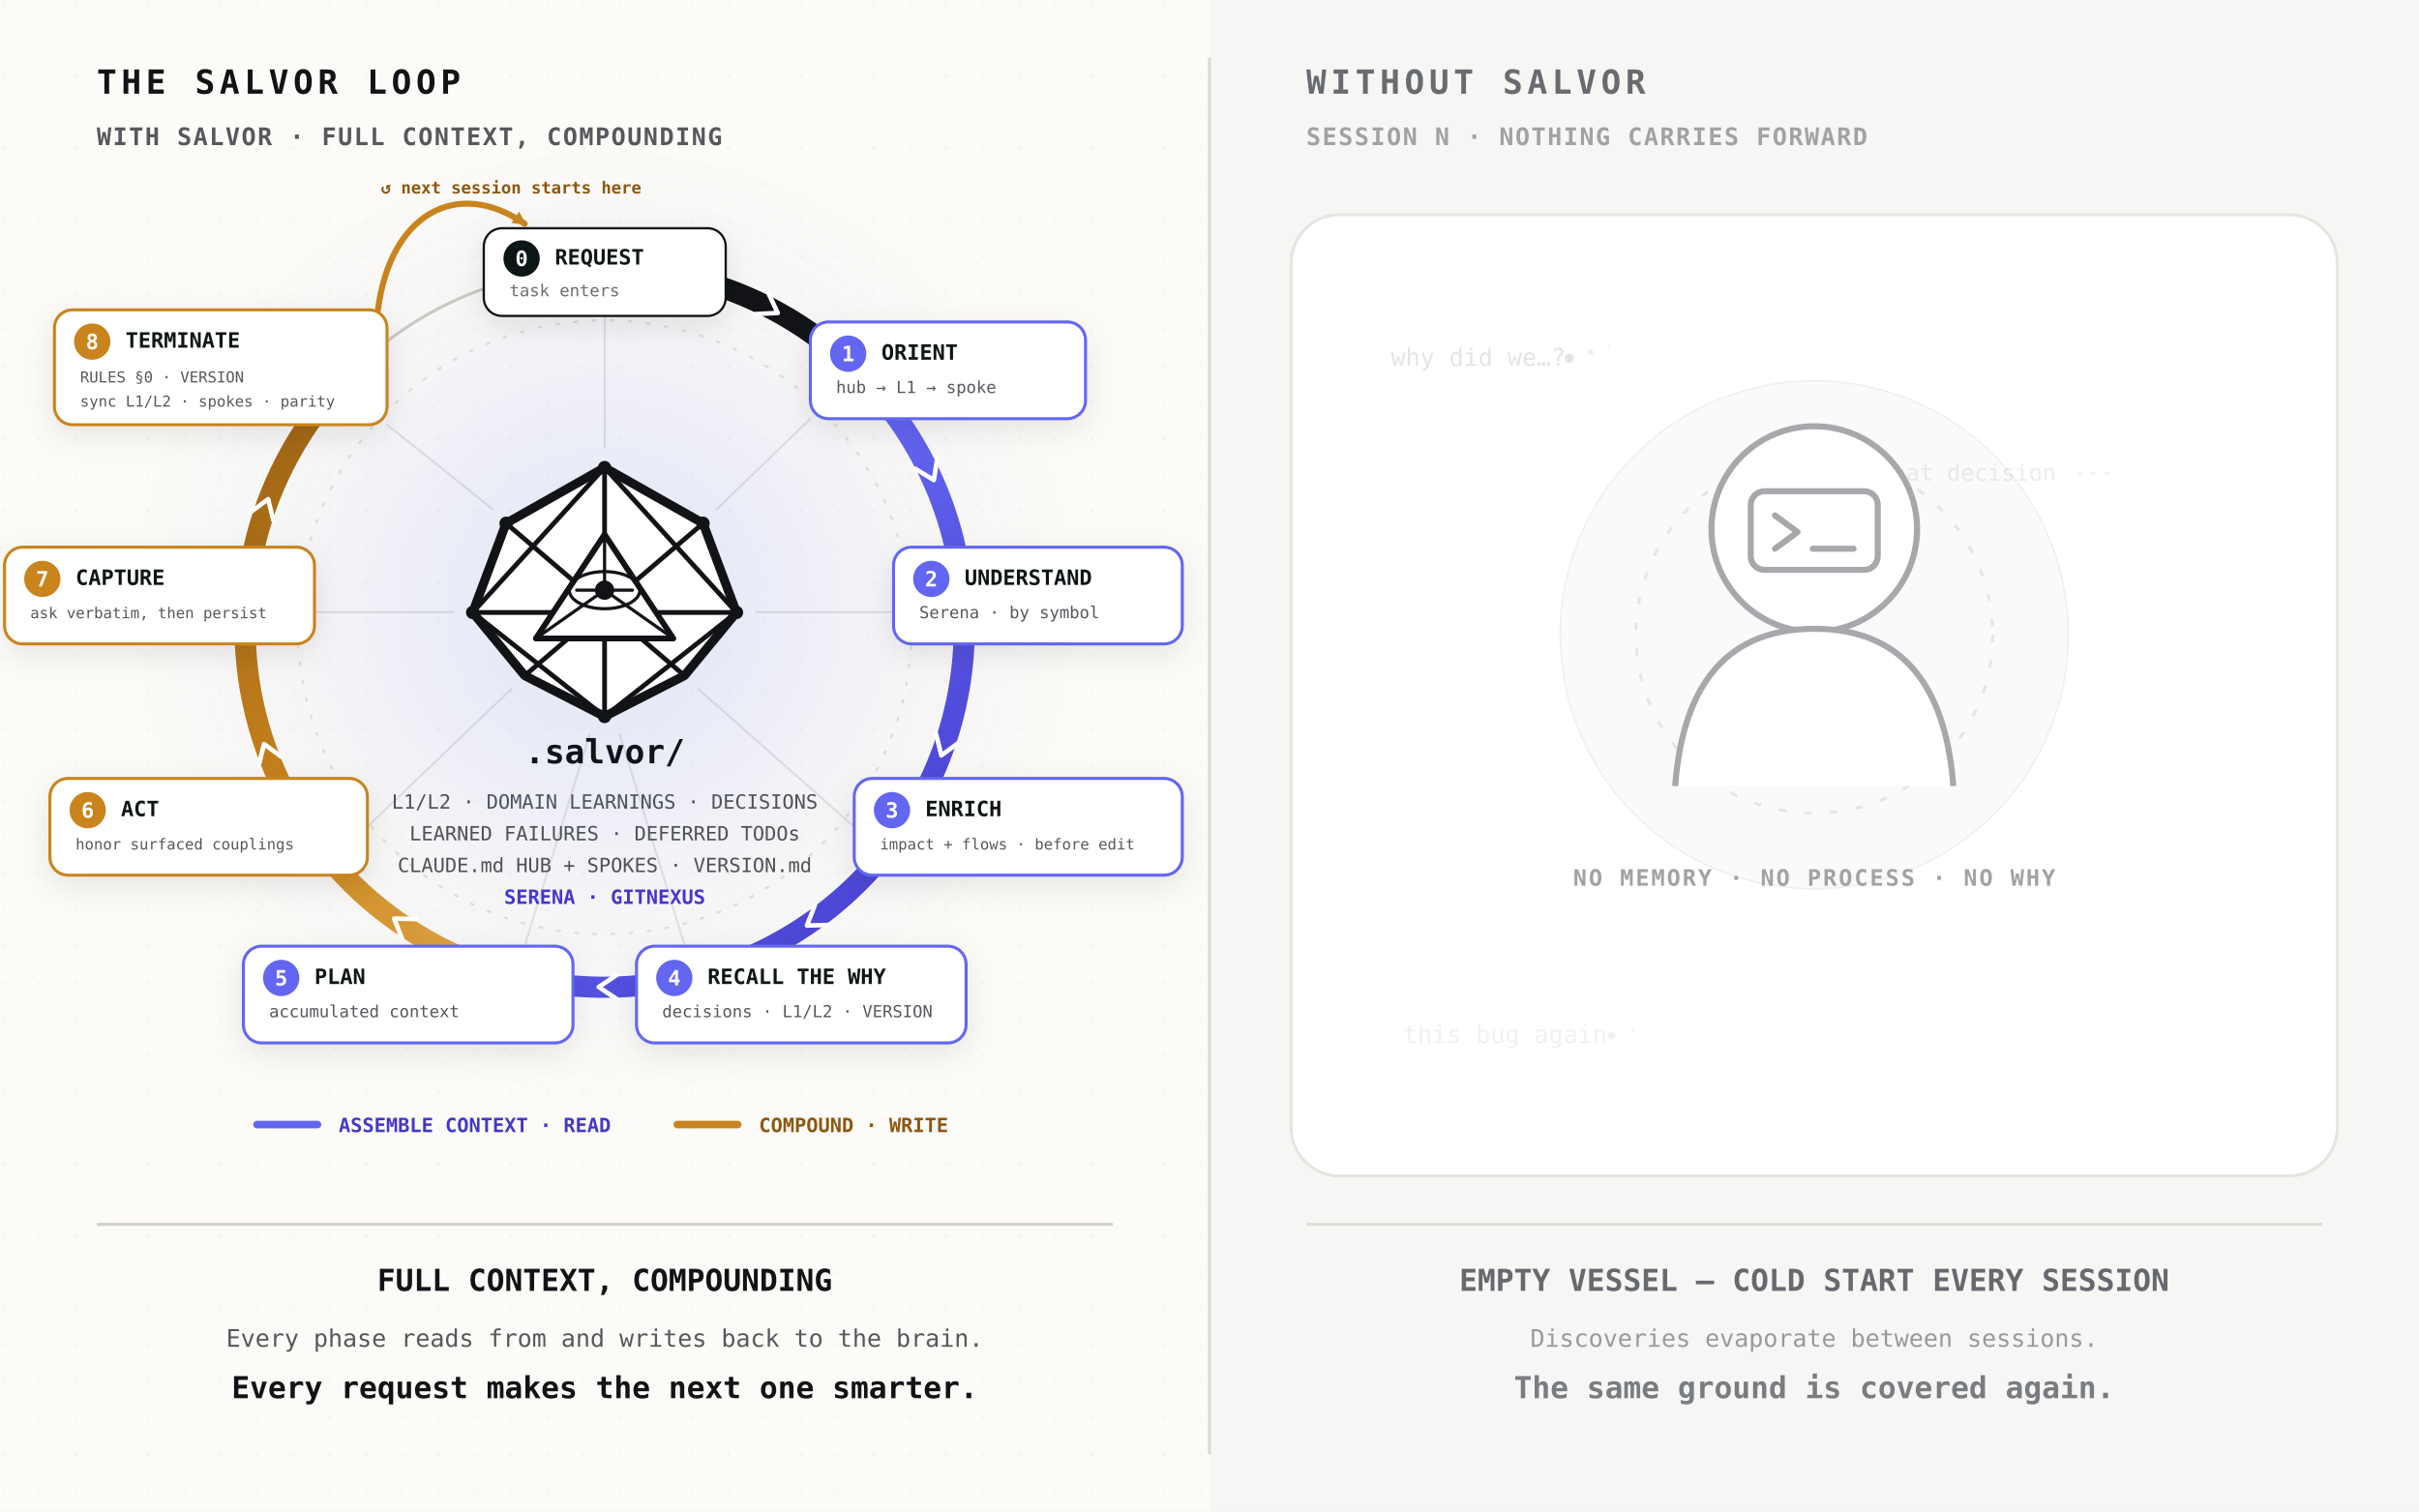
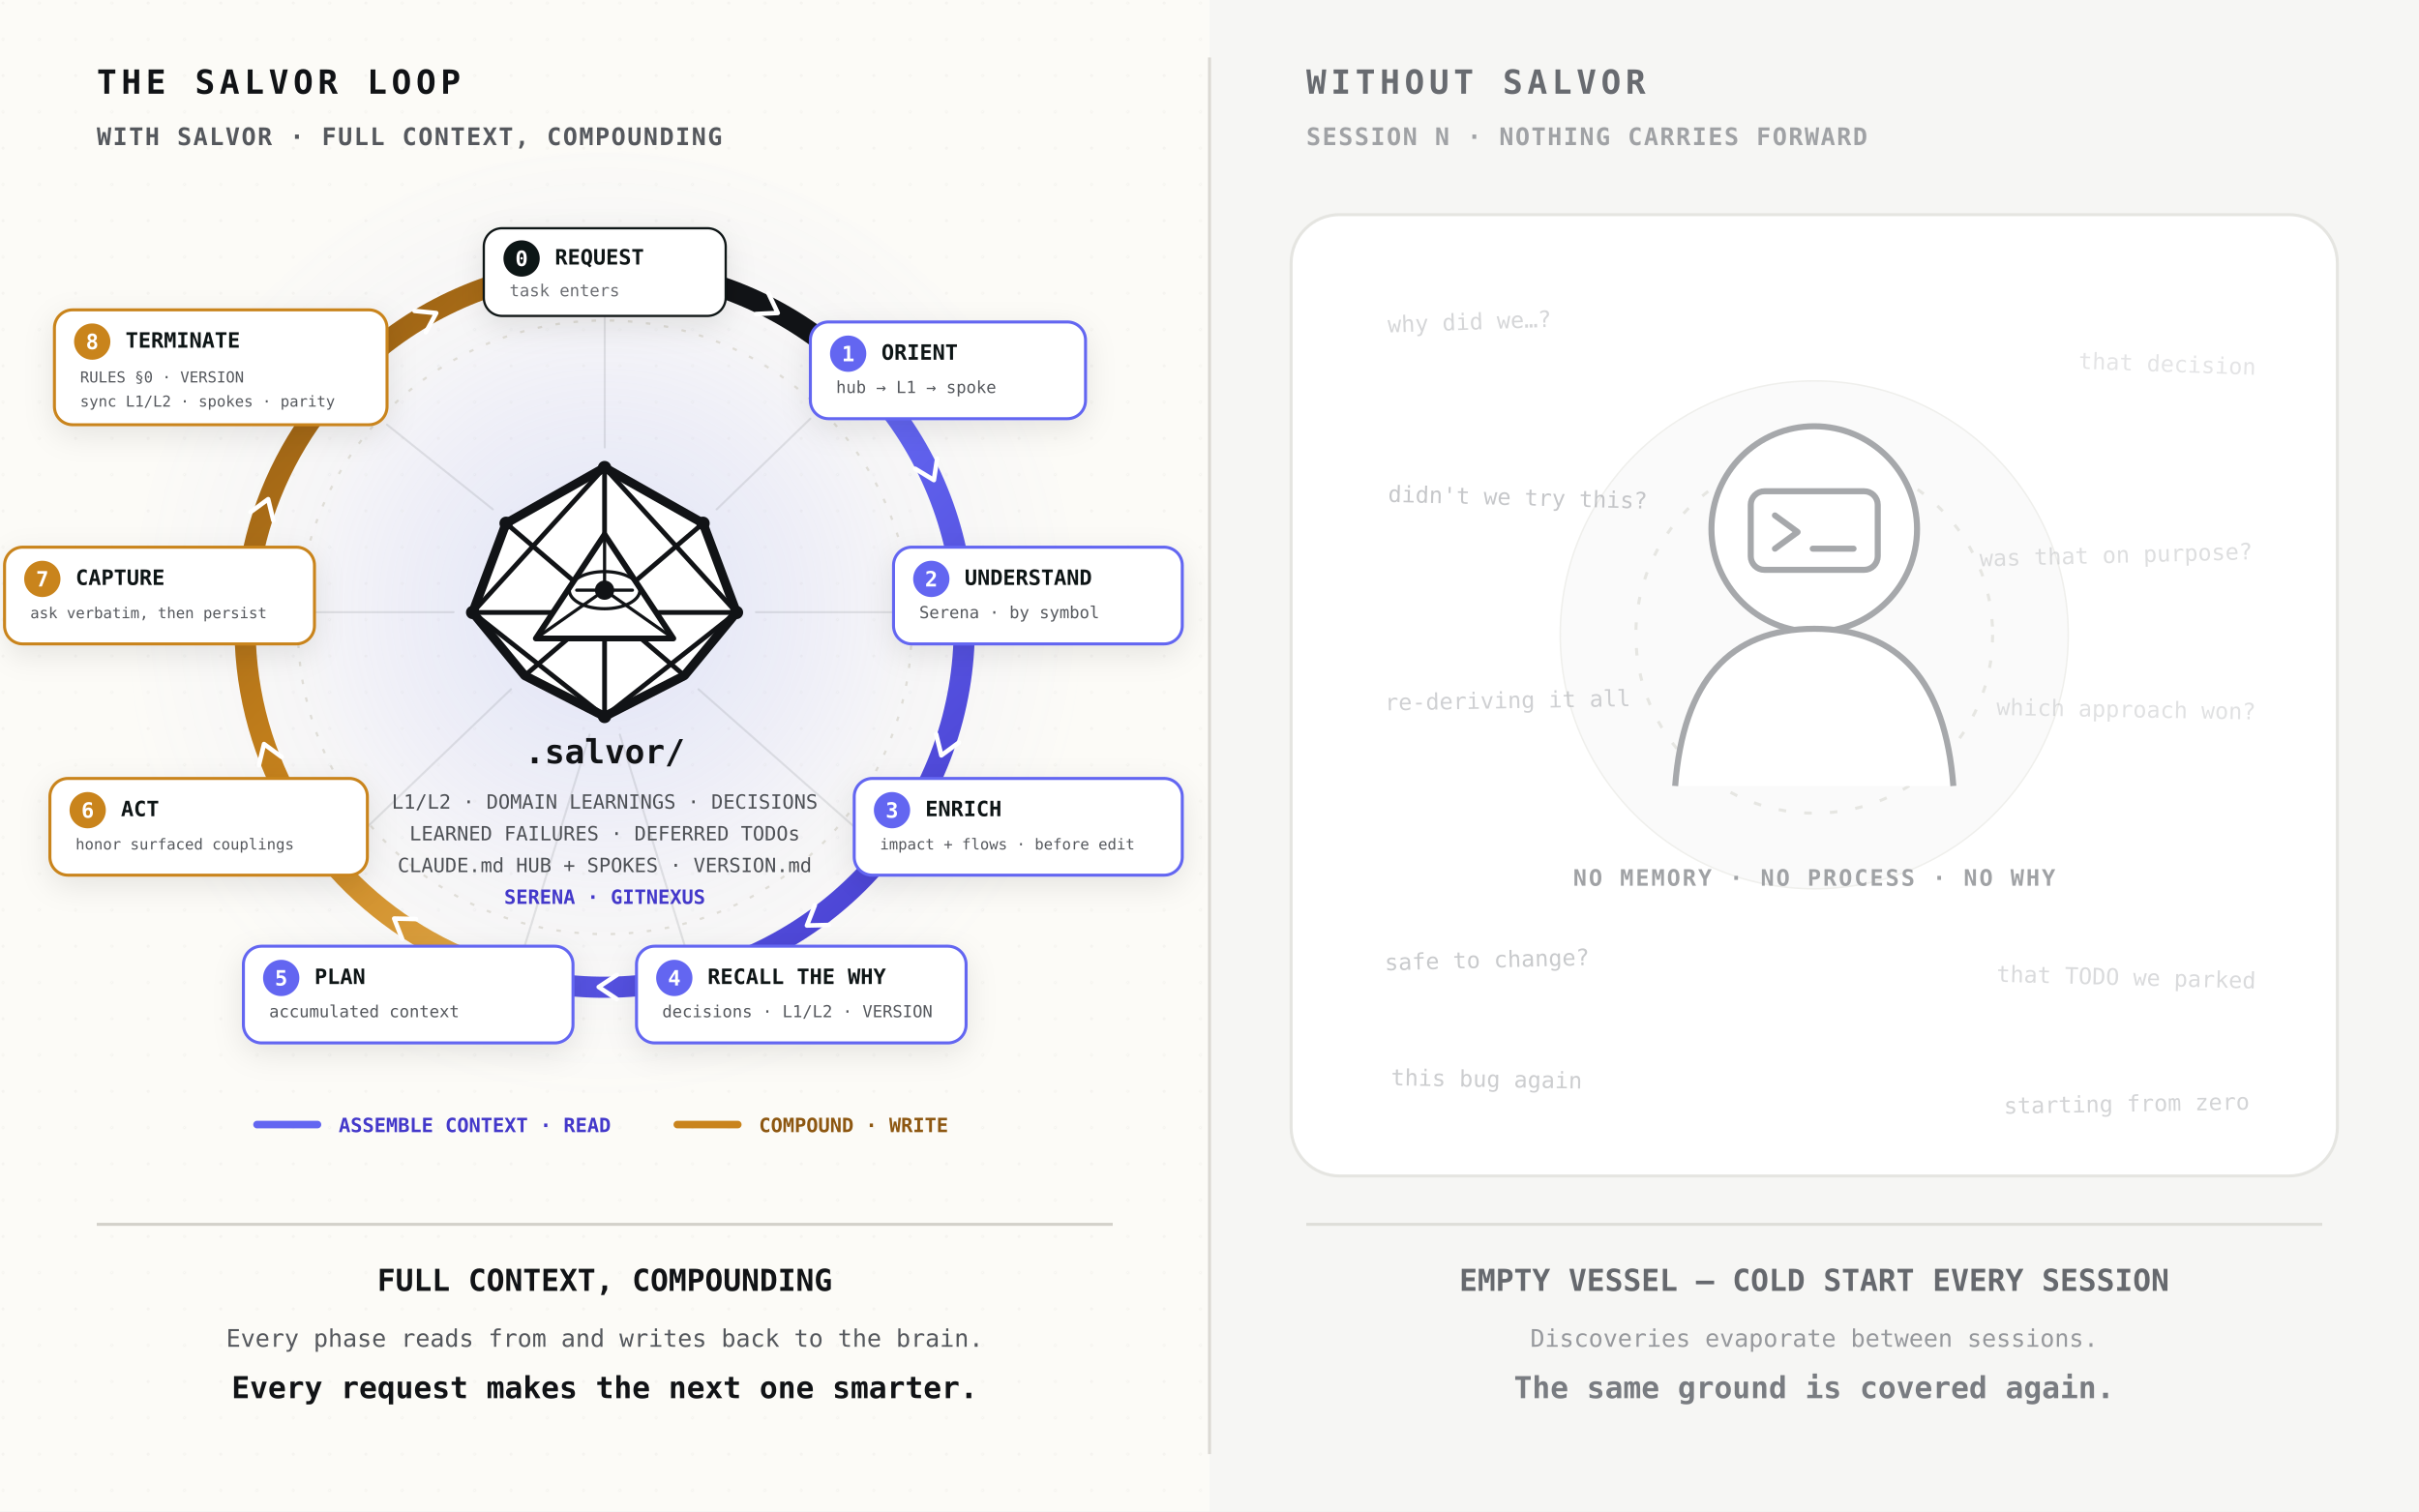
<svg xmlns="http://www.w3.org/2000/svg" width="1600" height="1000" viewBox="0 0 1600 1000" role="img" aria-labelledby="title desc">
  <defs>
    <linearGradient id="read" x1="190" y1="170" x2="650" y2="650" gradientUnits="userSpaceOnUse">
      <stop stop-color="#7dd3fc" />
      <stop offset=".52" stop-color="#6366f1" />
      <stop offset="1" stop-color="#4338ca" />
    </linearGradient>
    <linearGradient id="write" x1="570" y1="650" x2="150" y2="190" gradientUnits="userSpaceOnUse">
      <stop stop-color="#f3c66f" />
      <stop offset=".55" stop-color="#c9841d" />
      <stop offset="1" stop-color="#8d5711" />
    </linearGradient>
    <linearGradient id="handoff" x1="309" y1="639" x2="329" y2="639" gradientUnits="userSpaceOnUse">
      <stop stop-color="#6366f1" />
      <stop offset=".5" stop-color="#7a66d8" />
      <stop offset="1" stop-color="#c9841d" />
    </linearGradient>
    <radialGradient id="glow" cx="50%" cy="48%" r="52%">
      <stop stop-color="#818cf8" stop-opacity=".23" />
      <stop offset=".62" stop-color="#818cf8" stop-opacity=".05" />
      <stop offset="1" stop-color="#818cf8" stop-opacity="0" />
    </radialGradient>
    <pattern id="dots" width="24" height="24" patternUnits="userSpaceOnUse">
      <circle cx="2" cy="2" r="1" fill="#d9d8d2" />
    </pattern>
    <filter id="shadow" x="-20%" y="-25%" width="140%" height="150%">
      <feDropShadow dx="0" dy="6" stdDeviation="10" flood-color="#111827" flood-opacity=".09" />
    </filter>
    <path id="ring-chevron" d="M-8-8 4 0-8 8" fill="none" stroke="#fff" stroke-width="3" stroke-linecap="round" stroke-linejoin="round" />
-     <marker id="return-arrow" markerWidth="9" markerHeight="9" refX="7.5" refY="4.5" orient="auto" markerUnits="userSpaceOnUse">
-       <path d="M0 0 9 4.5 0 9Z" fill="#c9841d" />
-     </marker>
  </defs>
  <rect width="800" height="1000" fill="#fcfbf7" />
  <rect width="800" height="1000" fill="url(#dots)" opacity=".22" />
  <rect x="800" width="800" height="1000" fill="#f6f6f4" />
  <line x1="800" y1="38" x2="800" y2="962" stroke="#dcdad4" stroke-width="2" />
  <g font-family="ui-monospace, SFMono-Regular, Menlo, Consolas, monospace">
    <text x="64" y="62" fill="#111316" font-size="22" font-weight="800" letter-spacing="3">THE SALVOR LOOP</text>
    <text x="64" y="96" fill="#55585d" font-size="16" font-weight="600" letter-spacing="1">WITH SALVOR · FULL CONTEXT, COMPOUNDING</text>
    <text x="864" y="62" fill="#686b70" font-size="22" font-weight="800" letter-spacing="3">WITHOUT SALVOR</text>
    <text x="864" y="96" fill="#a0a2a5" font-size="16" font-weight="600" letter-spacing="1">SESSION N · NOTHING CARRIES FORWARD</text>
  </g>
  <circle cx="400" cy="415" r="315" fill="url(#glow)" />
  <circle cx="400" cy="415" r="203" fill="none" stroke="#dfddd7" stroke-width="1.5" stroke-dasharray="3 9" />
  <path d="M400 177A238 238 0 0 1 553 233" fill="none" stroke="#111316" stroke-width="14" stroke-linecap="butt" />
  <path d="M553 233A238 238 0 0 1 319 639" fill="none" stroke="url(#read)" stroke-width="14" stroke-linecap="butt" />
  <path d="M319 639A238 238 0 0 1 247 233" fill="none" stroke="url(#write)" stroke-width="14" stroke-linecap="butt" />
-   <path d="M247 233A238 238 0 0 1 400 177" fill="none" stroke="#c8c7c1" stroke-width="2" stroke-linecap="butt" />
+   <path d="M247 233A238 238 0 0 1 400 177" fill="none" stroke="url(#write)" stroke-width="14" stroke-linecap="butt" />
  <use href="#ring-chevron" transform="translate(511 205) rotate(31)" />
  <use href="#ring-chevron" transform="translate(616 314) rotate(65)" />
  <use href="#ring-chevron" transform="translate(624 496) rotate(110)" />
  <use href="#ring-chevron" transform="translate(537 610) rotate(145)" />
  <use href="#ring-chevron" transform="translate(400 653) rotate(180)" />
  <use href="#ring-chevron" transform="translate(264 610) rotate(215)" />
  <use href="#ring-chevron" transform="translate(176 496) rotate(250)" />
  <use href="#ring-chevron" transform="translate(176 334) rotate(290)" />
+   <use href="#ring-chevron" transform="translate(285 209) rotate(-28)" />
  <circle cx="319" cy="639" r="10" fill="url(#handoff)" stroke="#fff" stroke-width="3" />
-   <path d="M250 205C258 142 302 117 347 148" fill="none" stroke="#c9841d" stroke-width="4" stroke-linecap="round" marker-end="url(#return-arrow)" />
-   <text x="252" y="128" fill="#8d5711" font-family="ui-monospace, SFMono-Regular, Menlo, Consolas, monospace" font-size="11" font-weight="800">↺ next session starts here</text>
  <g id="internal-spokes" fill="none" stroke="#777b81" stroke-width="1.4" stroke-linecap="round" opacity=".18">
    <path d="M400 296 400 209" />
    <path d="M474 337 536 277" />
    <path d="M500 405 591 405" />
    <path d="M462 456 565 547" />
    <path d="M410 486 453 626" />
    <path d="M390 486 347 626" />
    <path d="M338 456 243 547" />
    <path d="M300 405 208 405" />
    <path d="M326 337 256 281" />
  </g>
  <g transform="translate(277 286) scale(3.84)">
    <polygon points="32,6.08 48.96,15.68 54.72,31.04 45.76,41.92 32,48.96 18.24,41.92 9.28,31.04 15.04,15.68" fill="#fff" stroke="#111316" stroke-width="1.55" stroke-linejoin="round" stroke-linecap="round" />
    <g stroke="#111316" stroke-width=".82" stroke-linecap="round">
      <path d="M32 6.08 9.28 31.04M32 6.08l22.72 24.96M32 48.96 9.28 31.04M32 48.96l22.72-17.92M15.04 15.68l30.72 26.24M48.96 15.68 18.24 41.92M9.28 31.04h45.44M32 6.08v42.88" />
    </g>
    <g fill="#111316">
      <circle cx="32" cy="6.08" r="1.15" />
      <circle cx="15.04" cy="15.68" r="1.15" />
      <circle cx="48.96" cy="15.68" r="1.15" />
      <circle cx="9.28" cy="31.04" r="1.15" />
      <circle cx="54.72" cy="31.04" r="1.15" />
      <circle cx="32" cy="48.96" r="1.15" />
    </g>
    <polygon points="32,17.6 20.16,35.52 43.84,35.52" fill="#fff" stroke="#111316" stroke-width="1" stroke-linejoin="round" />
    <g stroke="#111316" stroke-width=".55" stroke-linecap="round">
      <path d="M32 17.6v9.6M20.16 35.52 32 27.2M43.84 35.52 32 27.2" />
      <ellipse cx="32" cy="27.2" rx="6.08" ry="3.2" fill="none" />
      <path d="M27.2 27.2h9.6" />
    </g>
    <circle cx="32" cy="27.2" r="1.66" fill="#111316" />
  </g>
  <g text-anchor="middle" font-family="ui-monospace, SFMono-Regular, Menlo, Consolas, monospace">
    <text x="400" y="505" fill="#111316" font-size="22" font-weight="800">.salvor/</text>
    <text x="400" y="535" fill="#4e5156" font-size="13">L1/L2 · DOMAIN LEARNINGS · DECISIONS</text>
    <text x="400" y="556" fill="#4e5156" font-size="13">LEARNED FAILURES · DEFERRED TODOs</text>
    <text x="400" y="577" fill="#4e5156" font-size="13">CLAUDE.md HUB + SPOKES · VERSION.md</text>
    <text x="400" y="598" fill="#4338ca" font-size="13" font-weight="800">SERENA · GITNEXUS</text>
  </g>
  <g font-family="ui-monospace, SFMono-Regular, Menlo, Consolas, monospace" filter="url(#shadow)">
    <g transform="translate(320 151)">
      <rect width="160" height="58" rx="12" fill="#fff" stroke="#111316" stroke-width="1.5" />
      <circle cx="25" cy="20" r="12" fill="#111316" />
      <text x="25" y="25" text-anchor="middle" fill="#fff" font-size="14" font-weight="800">0</text>
      <text x="47" y="24" fill="#111316" font-size="14" font-weight="800">REQUEST</text>
      <text x="17" y="45" fill="#6b6d72" font-size="11">task enters</text>
    </g>
    <g transform="translate(536 213)">
      <rect width="182" height="64" rx="12" fill="#fff" stroke="#6366f1" stroke-width="2" />
      <circle cx="25" cy="21" r="12" fill="#6366f1" />
      <text x="25" y="26" text-anchor="middle" fill="#fff" font-size="14" font-weight="800">1</text>
      <text x="47" y="25" fill="#111316" font-size="14" font-weight="800">ORIENT</text>
      <text x="17" y="47" fill="#55585d" font-size="11">hub → L1 → spoke</text>
    </g>
    <g transform="translate(591 362)">
      <rect width="191" height="64" rx="12" fill="#fff" stroke="#6366f1" stroke-width="2" />
      <circle cx="25" cy="21" r="12" fill="#6366f1" />
      <text x="25" y="26" text-anchor="middle" fill="#fff" font-size="14" font-weight="800">2</text>
      <text x="47" y="25" fill="#111316" font-size="14" font-weight="800">UNDERSTAND</text>
      <text x="17" y="47" fill="#55585d" font-size="11">Serena · by symbol</text>
    </g>
    <g transform="translate(565 515)">
      <rect width="217" height="64" rx="12" fill="#fff" stroke="#6366f1" stroke-width="2" />
      <circle cx="25" cy="21" r="12" fill="#6366f1" />
      <text x="25" y="26" text-anchor="middle" fill="#fff" font-size="14" font-weight="800">3</text>
      <text x="47" y="25" fill="#111316" font-size="14" font-weight="800">ENRICH</text>
      <text x="17" y="47" fill="#55585d" font-size="10">impact + flows · before edit</text>
    </g>
    <g transform="translate(421 626)">
      <rect width="218" height="64" rx="12" fill="#fff" stroke="#6366f1" stroke-width="2" />
      <circle cx="25" cy="21" r="12" fill="#6366f1" />
      <text x="25" y="26" text-anchor="middle" fill="#fff" font-size="14" font-weight="800">4</text>
      <text x="47" y="25" fill="#111316" font-size="14" font-weight="800">RECALL THE WHY</text>
      <text x="17" y="47" fill="#55585d" font-size="11">decisions · L1/L2 · VERSION</text>
    </g>
    <g transform="translate(161 626)">
      <rect width="218" height="64" rx="12" fill="#fff" stroke="#6366f1" stroke-width="2" />
      <circle cx="25" cy="21" r="12" fill="#6366f1" />
      <text x="25" y="26" text-anchor="middle" fill="#fff" font-size="14" font-weight="800">5</text>
      <text x="47" y="25" fill="#111316" font-size="14" font-weight="800">PLAN</text>
      <text x="17" y="47" fill="#55585d" font-size="11">accumulated context</text>
    </g>
    <g transform="translate(33 515)">
      <rect width="210" height="64" rx="12" fill="#fff" stroke="#c9841d" stroke-width="2" />
      <circle cx="25" cy="21" r="12" fill="#c9841d" />
      <text x="25" y="26" text-anchor="middle" fill="#fff" font-size="14" font-weight="800">6</text>
      <text x="47" y="25" fill="#111316" font-size="14" font-weight="800">ACT</text>
      <text x="17" y="47" fill="#55585d" font-size="10">honor surfaced couplings</text>
    </g>
    <g transform="translate(3 362)">
      <rect width="205" height="64" rx="12" fill="#fff" stroke="#c9841d" stroke-width="2" />
      <circle cx="25" cy="21" r="12" fill="#c9841d" />
      <text x="25" y="26" text-anchor="middle" fill="#fff" font-size="14" font-weight="800">7</text>
      <text x="47" y="25" fill="#111316" font-size="14" font-weight="800">CAPTURE</text>
      <text x="17" y="47" fill="#55585d" font-size="10">ask verbatim, then persist</text>
    </g>
    <g transform="translate(36 205)">
      <rect width="220" height="76" rx="12" fill="#fff" stroke="#c9841d" stroke-width="2" />
      <circle cx="25" cy="21" r="12" fill="#c9841d" />
      <text x="25" y="26" text-anchor="middle" fill="#fff" font-size="14" font-weight="800">8</text>
      <text x="47" y="25" fill="#111316" font-size="14" font-weight="800">TERMINATE</text>
      <text x="17" y="48" fill="#55585d" font-size="10">RULES §0 · VERSION</text>
      <text x="17" y="64" fill="#55585d" font-size="10">sync L1/L2 · spokes · parity</text>
    </g>
  </g>
  <g font-family="ui-monospace, SFMono-Regular, Menlo, Consolas, monospace" font-size="13" font-weight="800">
    <line x1="170" y1="744" x2="210" y2="744" stroke="#6366f1" stroke-width="5" stroke-linecap="round" />
    <text x="224" y="749" fill="#4338ca">ASSEMBLE CONTEXT · READ</text>
    <line x1="448" y1="744" x2="488" y2="744" stroke="#c9841d" stroke-width="5" stroke-linecap="round" />
    <text x="502" y="749" fill="#8d5711">COMPOUND · WRITE</text>
  </g>
  <g text-anchor="middle" font-family="ui-monospace, SFMono-Regular, Menlo, Consolas, monospace">
    <line x1="64" y1="810" x2="736" y2="810" stroke="#d3d1ca" stroke-width="2" />
    <text x="400" y="854" fill="#111316" font-size="20" font-weight="800">FULL CONTEXT, COMPOUNDING</text>
    <text x="400" y="891" fill="#55585d" font-size="16">Every phase reads from and writes back to the brain.</text>
    <text x="400" y="925" fill="#111316" font-size="20" font-weight="800">Every request makes the next one smarter.</text>
  </g>
  <rect x="854" y="142" width="692" height="636" rx="32" fill="#fff" stroke="#e5e5e1" stroke-width="2" />
  <circle cx="1200" cy="420" r="168" fill="#fafafa" stroke="#efefec" />
  <circle cx="1200" cy="420" r="118" fill="none" stroke="#e6e6e2" stroke-width="2" stroke-dasharray="5 12" />
-   <g fill="#8d9095" font-family="ui-monospace, SFMono-Regular, Menlo, Consolas, monospace">
-     <g opacity=".24">
-       <text x="920" y="242" font-size="16">why did we…?</text>
-       <circle cx="1038" cy="237" r="3" />
-       <circle cx="1052" cy="233" r="2" opacity=".55" />
-       <circle cx="1064" cy="229" r="1.3" opacity=".25" />
-     </g>
-     <g opacity=".17">
-       <text x="1360" y="318" text-anchor="end" font-size="15">that decision</text>
-       <path d="M1374 313h24" stroke="#8d9095" stroke-width="2" stroke-dasharray="3 6" opacity=".55" />
-     </g>
-     <g opacity=".13">
-       <text x="928" y="690" font-size="16">this bug again</text>
-       <circle cx="1066" cy="685" r="2.5" />
-       <circle cx="1080" cy="681" r="1.6" opacity=".45" />
-       <circle cx="1091" cy="678" r="1" opacity=".2" />
-     </g>
+   <g fill="#8d9095" font-family="ui-monospace, SFMono-Regular, Menlo, Consolas, monospace" font-size="15">
+     <text x="918" y="220" opacity=".37" transform="rotate(-2 918 220)">why did we…?</text>
+     <text x="1492" y="248" text-anchor="end" opacity=".24" transform="rotate(2 1492 248)">that decision</text>
+     <text x="918" y="332" opacity=".50" transform="rotate(1.5 918 332)">didn't we try this?</text>
+     <text x="1490" y="370" text-anchor="end" opacity=".30" transform="rotate(-1.5 1490 370)">was that on purpose?</text>
+     <text x="916" y="470" opacity=".42" transform="rotate(-1 916 470)">re-deriving it all</text>
+     <text x="1492" y="476" text-anchor="end" opacity=".27" transform="rotate(1 1492 476)">which approach won?</text>
+     <text x="916" y="642" opacity=".48" transform="rotate(-1.5 916 642)">safe to change?</text>
+     <text x="1492" y="654" text-anchor="end" opacity=".33" transform="rotate(1.5 1492 654)">that TODO we parked</text>
+     <text x="920" y="718" opacity=".45" transform="rotate(1 920 718)">this bug again</text>
+     <text x="1488" y="734" text-anchor="end" opacity=".39" transform="rotate(-1 1488 734)">starting from zero</text>
  </g>
  <g transform="translate(1200 416)" fill="none" stroke="#a6a8ab" stroke-width="4">
    <circle cx="0" cy="-66" r="68" fill="#fff" />
    <path d="M-92 104q8-104 92-104t92 104" fill="#fff" />
    <rect x="-42" y="-91" width="84" height="52" rx="9" />
    <path d="m-26-75 15 11-15 11M-1-53h27" stroke-linecap="round" stroke-linejoin="round" />
  </g>
  <g text-anchor="middle" font-family="ui-monospace, SFMono-Regular, Menlo, Consolas, monospace">
    <text x="1200" y="586" fill="#a0a2a5" font-size="15" font-weight="800" letter-spacing="1.3">NO MEMORY · NO PROCESS · NO WHY</text>
    <line x1="864" y1="810" x2="1536" y2="810" stroke="#deded9" stroke-width="2" />
    <text x="1200" y="854" fill="#66696e" font-size="20" font-weight="800">EMPTY VESSEL — COLD START EVERY SESSION</text>
    <text x="1200" y="891" fill="#97999d" font-size="16">Discoveries evaporate between sessions.</text>
    <text x="1200" y="925" fill="#797c81" font-size="20" font-weight="800">The same ground is covered again.</text>
  </g>
</svg>
